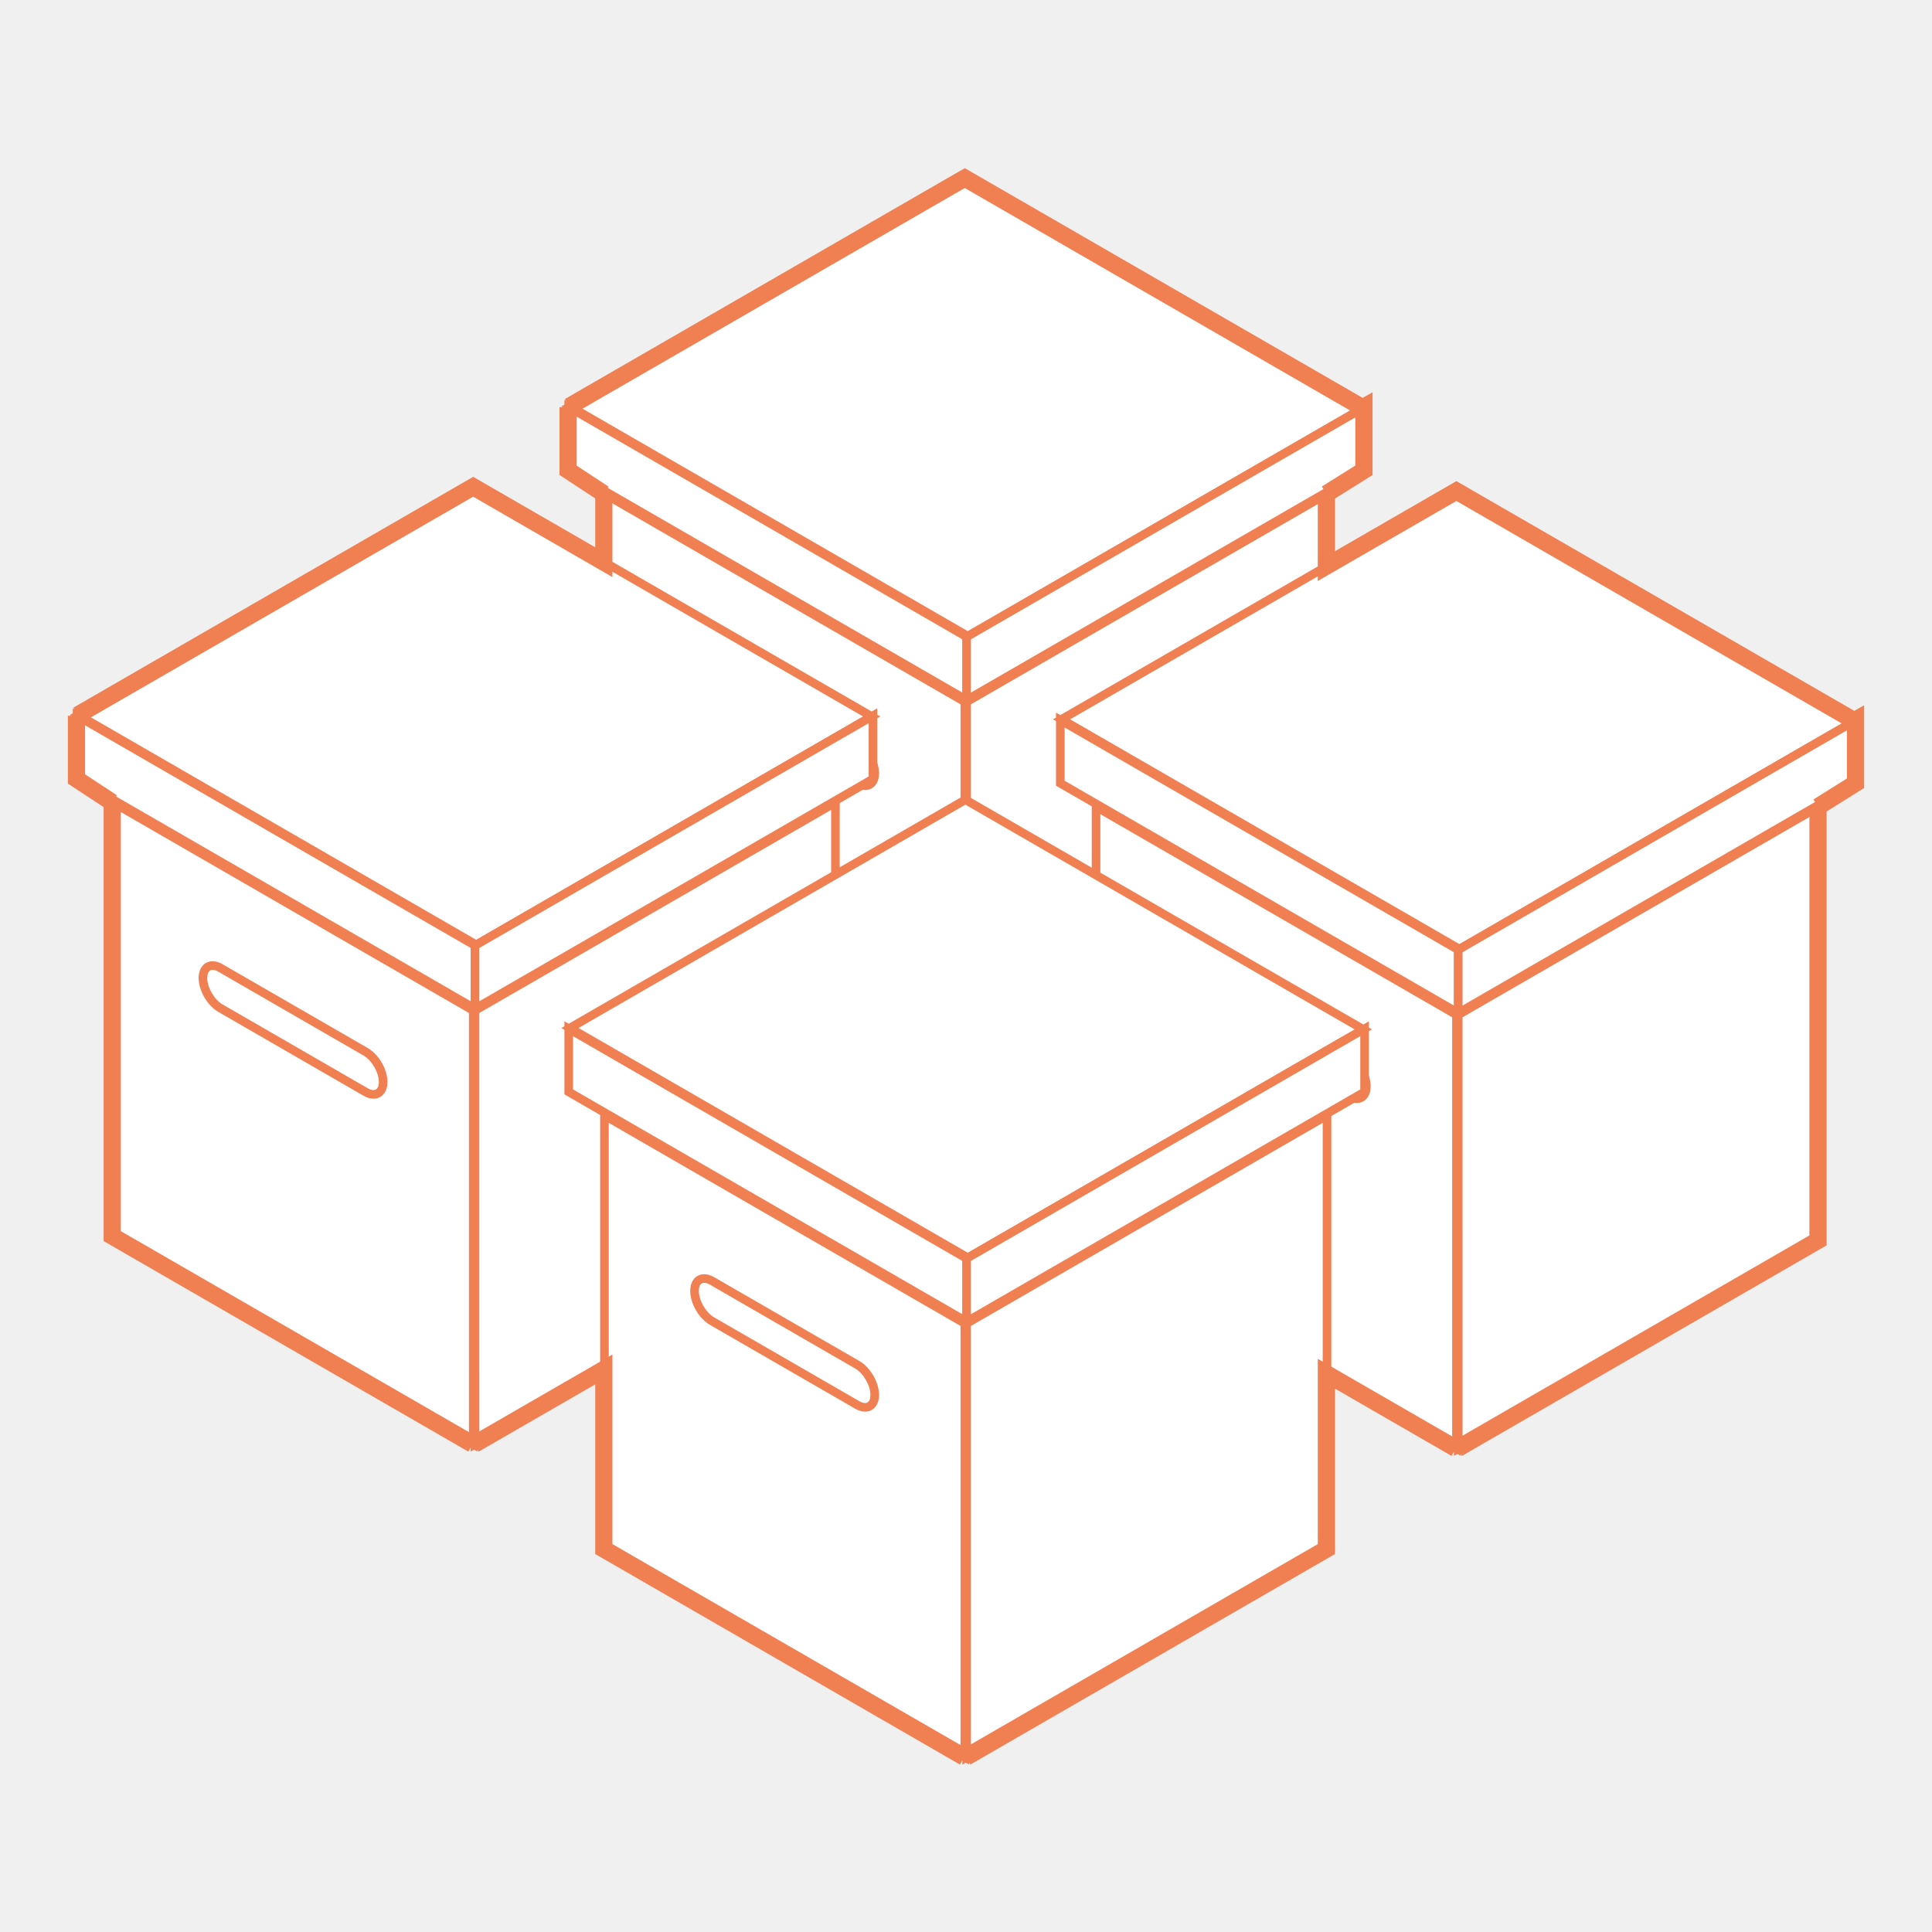
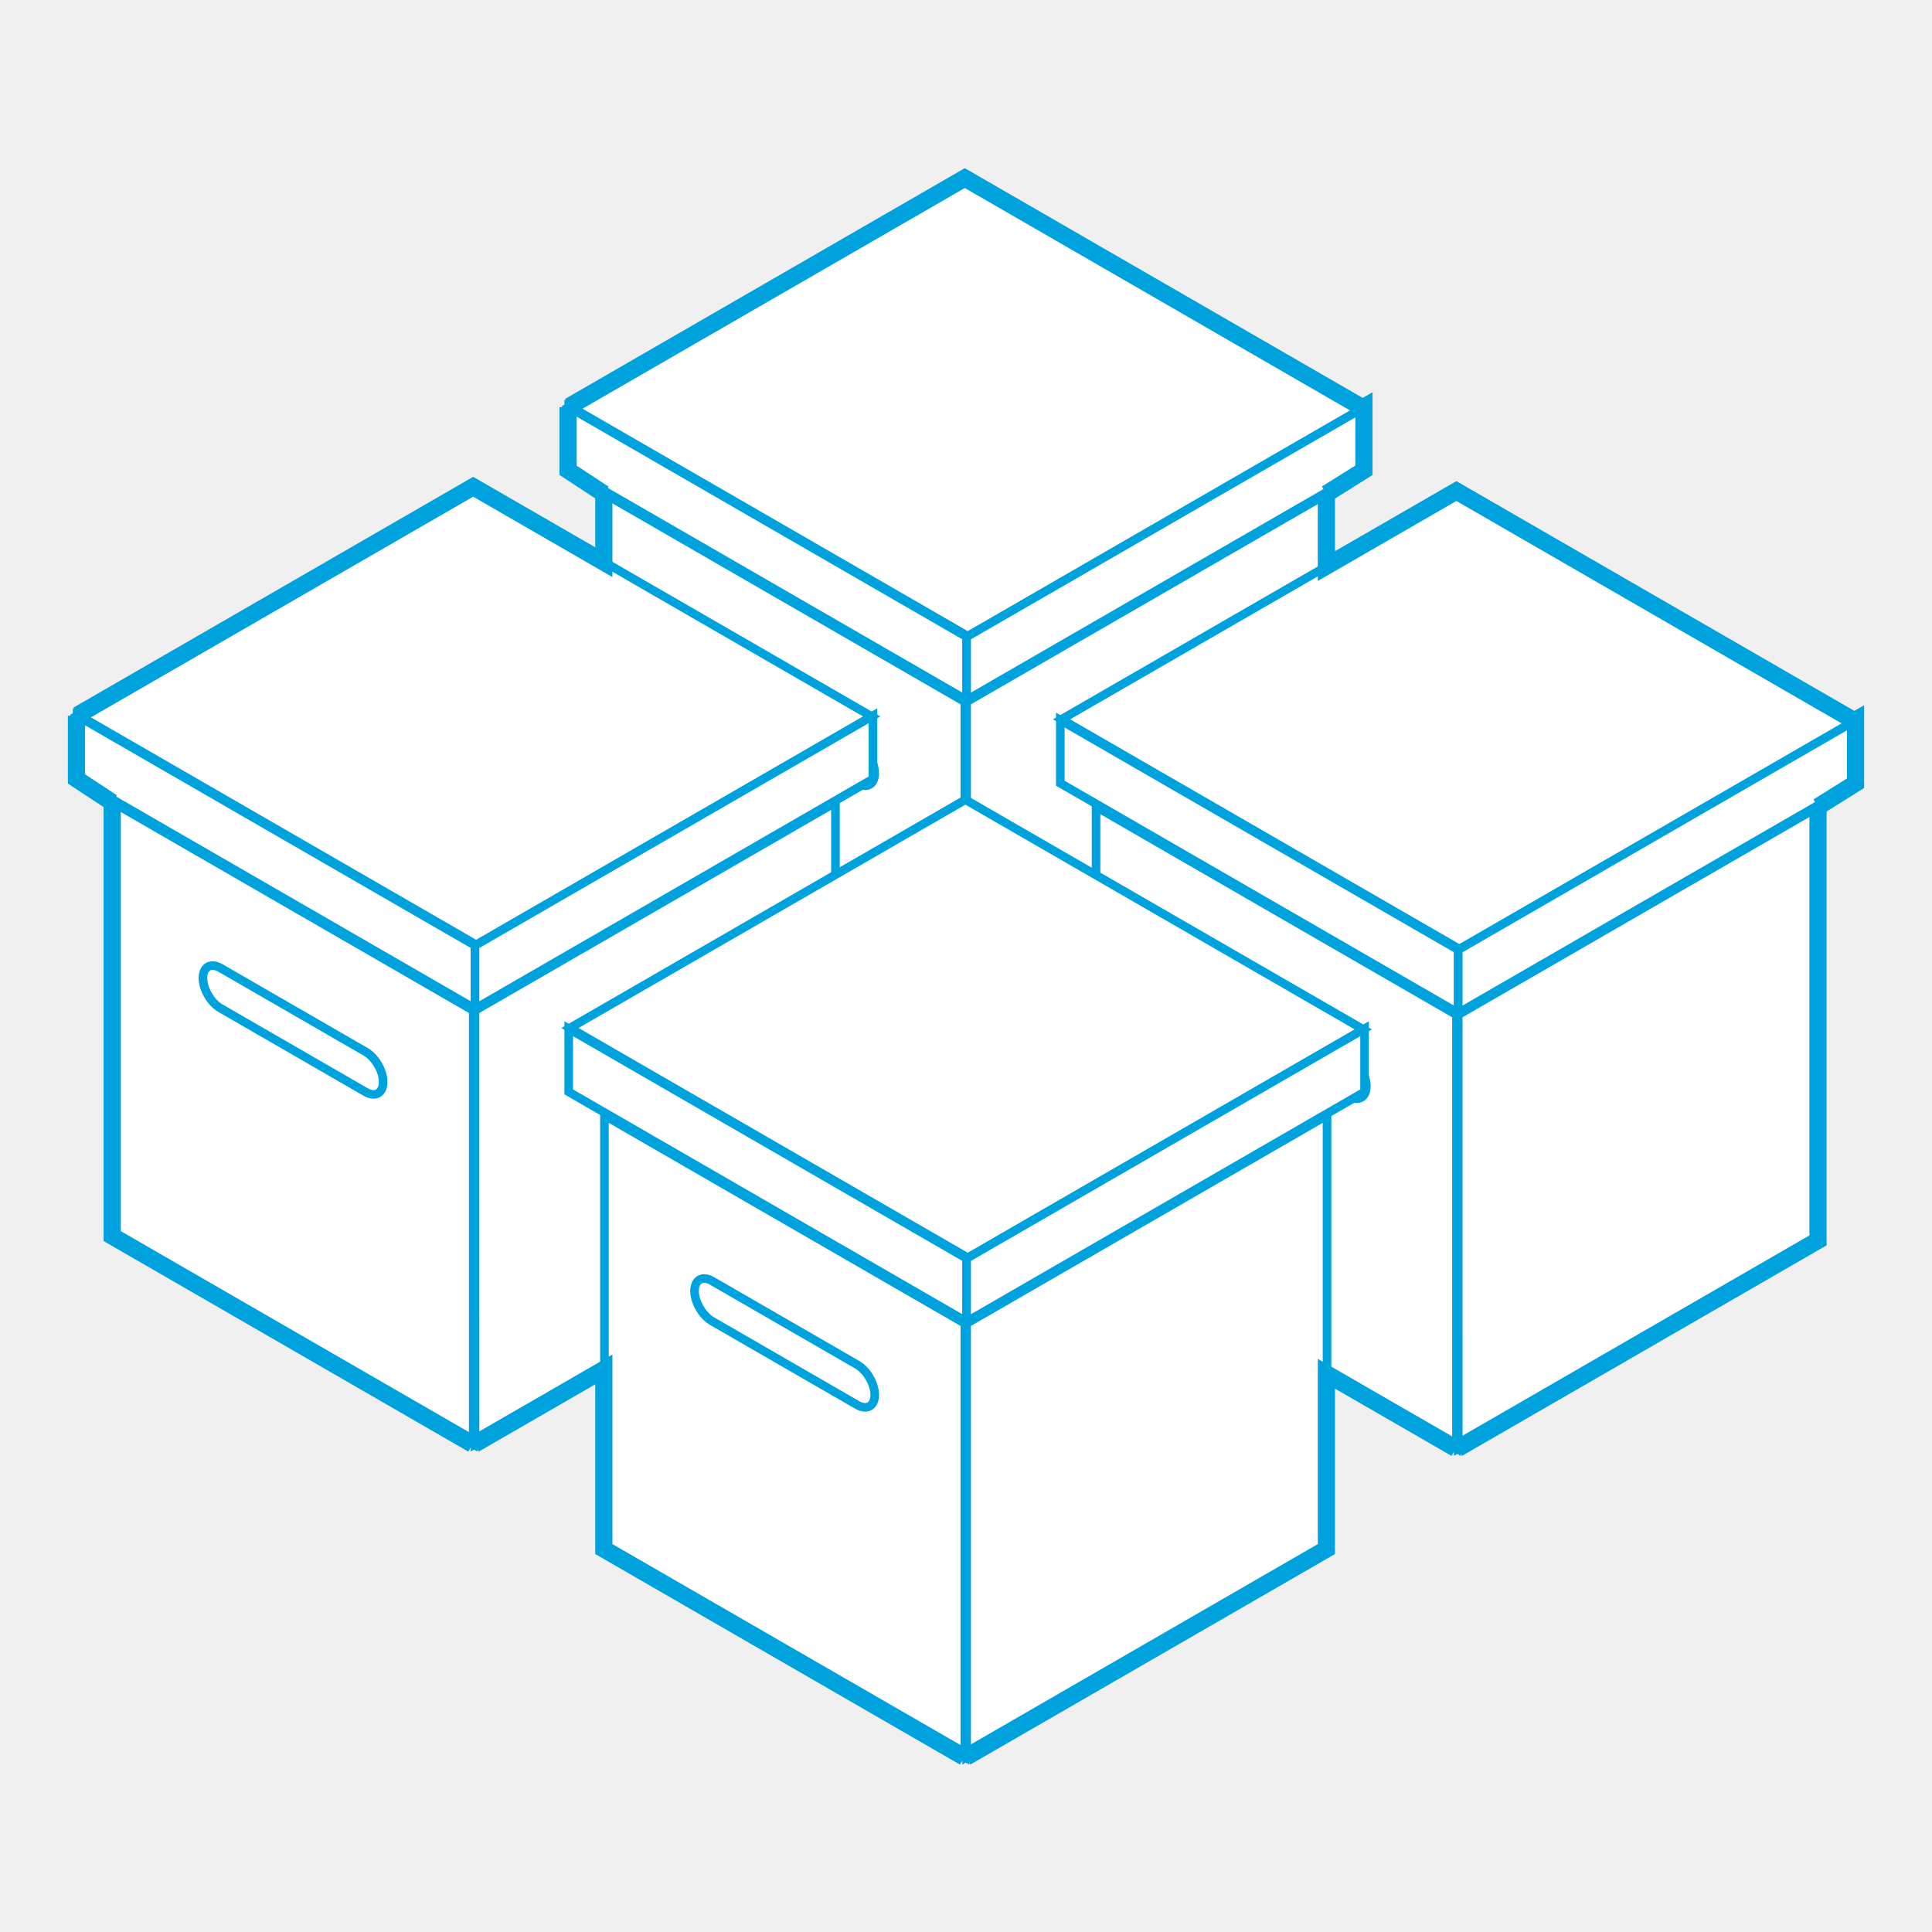
<svg xmlns="http://www.w3.org/2000/svg" version="1.1" id="Layer_2" x="0px" y="0px" width="1024px" height="1024px" viewBox="0 0 1024 1024" enable-background="new 0 0 1024 1024" xml:space="preserve">
  <g>
    <g>
      <g>
-         <polygon fill="#FFFFFF" points="512.992,337.171 302.079,215.393 511.687,94.387 722.588,216.159    " />
-         <path fill="#F07F52" d="M512.992,339.802l-215.47-124.409L511.687,91.756l215.46,124.403L512.992,339.802z M306.636,215.393     l206.356,119.146l205.035-118.38L511.687,97.019L306.636,215.393z" />
+         <polygon fill="#FFFFFF" points="512.991,337.171 302.079,215.393 511.687,94.387 722.588,216.159    " />
+         <path fill="#00A2DD" d="M512.991,339.802l-215.47-124.409L511.687,91.756l215.46,124.403L512.991,339.802z M306.636,215.393     l206.355,119.146l205.035-118.38L511.687,97.019L306.636,215.393z" />
      </g>
      <g>
        <polygon fill="#FFFFFF" points="512.334,371.031 301.427,249.26 301.427,215.77 512.334,337.541    " />
-         <path fill="#F07F52" d="M514.614,374.979L299.147,250.575v-38.752l215.466,124.403L514.614,374.979L514.614,374.979z      M303.705,247.944l206.349,119.14v-28.228L303.705,219.716V247.944z" />
+         <path fill="#00A2DD" d="M514.614,374.979L299.147,250.575v-38.753l215.466,124.403L514.614,374.979L514.614,374.979z      M303.705,247.944l206.349,119.141v-28.229l-206.349-119.14V247.944z" />
      </g>
      <g>
-         <polygon fill="#FFFFFF" points="723.246,249.26 512.334,371.031 512.334,337.541 723.246,215.77    " />
-         <path fill="#F07F52" d="M510.054,374.979v-38.753l1.14-0.656l214.333-123.747v38.752l-1.143,0.656L510.054,374.979z      M514.614,338.856v28.228l206.354-119.14v-28.229L514.614,338.856z" />
+         <polygon fill="#FFFFFF" points="723.245,249.26 512.334,371.031 512.334,337.541 723.245,215.77    " />
+         <path fill="#00A2DD" d="M510.054,374.979v-38.753l1.14-0.656l214.333-123.747v38.753l-1.143,0.655L510.054,374.979z      M514.614,338.856v28.229l206.354-119.141v-28.229L514.614,338.856z" />
      </g>
      <g>
-         <polygon fill="#FFFFFF" points="511.392,601.846 320.372,491.566 320.372,261.725 511.392,371.998    " />
-         <path fill="#F07F52" d="M513.671,605.789L318.093,492.882V257.778l195.578,112.904V605.789z M322.653,490.25l186.459,107.651     V373.314L322.653,265.672V490.25z" />
+         <polygon fill="#FFFFFF" points="511.392,601.846 320.371,491.566 320.371,261.725 511.392,371.998    " />
+         <path fill="#00A2DD" d="M513.671,605.788L318.093,492.882V257.778l195.578,112.904V605.788z M322.653,490.25l186.459,107.65     V373.314L322.653,265.672V490.25z" />
      </g>
      <g>
-         <polygon fill="#FFFFFF" points="703.353,491.566 512.334,601.846 512.326,371.998 703.353,261.725    " />
-         <path fill="#F07F52" d="M510.054,605.789l-0.006-235.105l195.584-112.904v235.104l-1.144,0.655L510.054,605.789z      M514.607,373.314l0.007,224.587l186.46-107.651V265.672L514.607,373.314z" />
+         <polygon fill="#FFFFFF" points="703.353,491.566 512.334,601.846 512.325,371.998 703.353,261.725    " />
+         <path fill="#00A2DD" d="M510.054,605.788l-0.006-235.104L705.632,257.78v235.104l-1.145,0.654L510.054,605.788z M514.607,373.314     l0.007,224.587l186.46-107.65V265.672L514.607,373.314z" />
      </g>
-       <path fill="#F07F52" d="M458.516,418.729c-1.702,0-3.488-0.53-5.303-1.579l-76.94-44.417    c-5.837-3.369-10.418-11.271-10.434-17.979c0.012-5.303,2.988-8.859,7.406-8.859c1.705,0,3.489,0.529,5.308,1.582l76.939,44.417    c5.844,3.379,10.421,11.281,10.421,17.992C465.912,415.175,462.94,418.729,458.516,418.729z M373.244,350.449    c-2.562,0-2.845,3.011-2.848,4.305c0.009,5.057,3.746,11.486,8.154,14.035l76.939,44.417c1.097,0.631,2.146,0.967,3.024,0.967    c2.562,0,2.838-2.999,2.838-4.289c0-5.062-3.727-11.495-8.142-14.048l-76.94-44.417    C375.174,350.785,374.125,350.449,373.244,350.449z" />
+       <path fill="#00A2DD" d="M458.516,418.729c-1.702,0-3.488-0.53-5.303-1.579l-76.94-44.417    c-5.837-3.369-10.418-11.271-10.434-17.979c0.012-5.303,2.987-8.859,7.405-8.859c1.705,0,3.489,0.529,5.309,1.582l76.938,44.417    c5.845,3.379,10.421,11.281,10.421,17.992C465.911,415.175,462.94,418.729,458.516,418.729z M373.243,350.449    c-2.562,0-2.845,3.011-2.848,4.305c0.009,5.057,3.746,11.485,8.154,14.035l76.938,44.416c1.098,0.632,2.146,0.968,3.024,0.968    c2.562,0,2.838-2.999,2.838-4.289c0-5.062-3.728-11.495-8.142-14.048l-76.94-44.417    C375.174,350.785,374.125,350.449,373.243,350.449z" />
    </g>
    <g>
      <g>
-         <polygon fill="#FFFFFF" points="773.555,503.039 562.641,381.261 772.247,260.262 983.15,382.027    " />
-         <path fill="#F07F52" d="M773.555,505.671l-1.137-0.659l-214.337-123.75l214.166-123.631l1.138,0.659l214.322,123.737     L773.555,505.671z M567.199,381.261l206.354,119.146l205.035-118.38L772.247,262.893L567.199,381.261z" />
+         <polygon fill="#FFFFFF" points="773.555,503.038 562.641,381.261 772.246,260.262 983.15,382.027    " />
+         <path fill="#00A2DD" d="M773.555,505.671l-1.137-0.659L558.08,381.262l214.166-123.631l1.139,0.659l214.321,123.736     L773.555,505.671z M567.198,381.261l206.354,119.146l205.035-118.38L772.246,262.893L567.198,381.261z" />
      </g>
      <g>
-         <polygon fill="#FFFFFF" points="772.895,536.906 561.989,415.128 561.989,381.645 772.895,503.409    " />
-         <path fill="#F07F52" d="M775.175,540.85L559.707,416.443v-38.746l215.468,124.396V540.85z M564.268,413.812l206.348,119.149     v-28.237L564.268,385.591V413.812z" />
+         <polygon fill="#FFFFFF" points="772.895,536.906 561.989,415.128 561.989,381.645 772.895,503.408    " />
+         <path fill="#00A2DD" d="M775.175,540.85L559.706,416.443v-38.746l215.469,124.396V540.85z M564.268,413.812l206.348,119.149     v-28.237L564.268,385.591V413.812z" />
      </g>
      <g>
-         <polygon fill="#FFFFFF" points="983.802,415.128 772.895,536.906 772.895,503.409 983.802,381.645    " />
-         <path fill="#F07F52" d="M770.615,540.85v-38.756l1.144-0.656l214.324-123.74v38.746l-1.145,0.656L770.615,540.85z      M775.175,504.725v28.237l206.348-119.149v-28.222L775.175,504.725z" />
+         <polygon fill="#FFFFFF" points="983.802,415.128 772.895,536.906 772.895,503.408 983.802,381.645    " />
+         <path fill="#00A2DD" d="M770.615,540.85v-38.756l1.145-0.656l214.323-123.74v38.746l-1.145,0.656L770.615,540.85z      M775.175,504.725v28.237l206.348-119.149v-28.222L775.175,504.725z" />
      </g>
      <g>
-         <polygon fill="#FFFFFF" points="771.952,767.715 580.934,657.434 580.934,427.594 771.952,537.873    " />
-         <path fill="#F07F52" d="M774.233,771.657L578.655,658.746v-235.1L774.233,536.56V771.657L774.233,771.657z M583.214,656.121     l186.46,107.648V539.186L583.214,431.54V656.121z" />
+         <polygon fill="#FFFFFF" points="771.951,767.715 580.934,657.434 580.934,427.594 771.951,537.872    " />
+         <path fill="#00A2DD" d="M774.233,771.656L578.655,658.745v-235.1L774.233,536.56V771.656L774.233,771.656z M583.214,656.12     l186.46,107.648V539.186l-186.46-107.646V656.12z" />
      </g>
      <g>
-         <polygon fill="#FFFFFF" points="963.913,657.434 772.895,767.715 772.889,537.873 963.913,427.594    " />
-         <path fill="#F07F52" d="M770.615,771.657l-0.006-235.097l195.584-112.914v235.1L770.615,771.657z M775.168,539.186l0.007,224.584     l186.46-107.648V431.54L775.168,539.186z" />
+         <polygon fill="#FFFFFF" points="963.912,657.434 772.895,767.715 772.889,537.872 963.912,427.594    " />
+         <path fill="#00A2DD" d="M770.615,771.656l-0.006-235.097l195.584-112.914v235.1L770.615,771.656z M775.168,539.186l0.007,224.584     l186.46-107.648V431.539L775.168,539.186z" />
      </g>
-       <path fill="#F07F52" d="M719.076,584.602c-1.701,0-3.49-0.534-5.307-1.583l-76.934-44.411    c-5.848-3.372-10.432-11.278-10.438-17.991c0.007-5.294,2.983-8.854,7.41-8.854c1.702,0,3.485,0.534,5.301,1.582l76.939,44.424    c5.847,3.385,10.425,11.285,10.425,17.984C726.475,581.048,723.504,584.602,719.076,584.602z M633.81,516.32    c-2.568,0-2.851,3.009-2.851,4.296c0.006,5.062,3.735,11.498,8.15,14.048l76.939,44.41c1.104,0.635,2.147,0.975,3.026,0.975    c2.562,0,2.838-3.001,2.838-4.295c0-5.057-3.729-11.485-8.145-14.042l-76.935-44.424C635.739,516.653,634.69,516.32,633.81,516.32    z" />
+       <path fill="#00A2DD" d="M719.075,584.602c-1.7,0-3.489-0.534-5.307-1.583l-76.935-44.411    c-5.848-3.372-10.432-11.278-10.438-17.991c0.007-5.294,2.983-8.854,7.41-8.854c1.702,0,3.484,0.534,5.301,1.582l76.939,44.424    c5.847,3.385,10.425,11.285,10.425,17.983C726.475,581.048,723.504,584.602,719.075,584.602z M633.81,516.32    c-2.568,0-2.851,3.009-2.851,4.296c0.006,5.062,3.734,11.498,8.149,14.048l76.939,44.41c1.104,0.636,2.146,0.976,3.025,0.976    c2.562,0,2.838-3.001,2.838-4.295c0-5.058-3.729-11.485-8.145-14.042l-76.935-44.425C635.739,516.653,634.69,516.32,633.81,516.32    z" />
    </g>
    <g>
      <g>
        <polygon fill="#FFFFFF" points="252.432,500.766 41.525,378.988 251.125,257.982 462.026,379.754    " />
-         <path fill="#F07F52" d="M252.432,503.397L36.969,378.988l214.157-123.637l215.456,124.402L252.432,503.397z M46.08,378.988     l206.352,119.147L457.47,379.754L251.125,260.613L46.08,378.988z" />
+         <path fill="#00A2DD" d="M252.432,503.397L36.969,378.988l214.157-123.637l215.455,124.402L252.432,503.397z M46.08,378.988     l206.352,119.147L457.47,379.754L251.125,260.613L46.08,378.988z" />
      </g>
      <g>
        <polygon fill="#FFFFFF" points="251.779,534.634 40.865,412.854 40.865,379.364 251.779,501.136    " />
-         <path fill="#F07F52" d="M254.058,538.576L38.586,414.17v-38.752L254.058,499.82V538.576z M43.145,411.539l206.354,119.15v-28.237     L43.145,383.312V411.539z" />
+         <path fill="#00A2DD" d="M254.058,538.575L38.586,414.17v-38.752L254.058,499.82V538.575z M43.145,411.538l206.354,119.15v-28.237     L43.145,383.312V411.538z" />
      </g>
      <g>
        <polygon fill="#FFFFFF" points="462.686,412.854 251.779,534.634 251.779,501.136 462.686,379.364    " />
-         <path fill="#F07F52" d="M249.499,538.576V499.82l1.14-0.656l214.326-123.746v38.752l-1.141,0.656L249.499,538.576z      M254.058,502.452v28.237l206.348-119.15v-28.228L254.058,502.452z" />
+         <path fill="#00A2DD" d="M249.499,538.575V499.82l1.14-0.656l214.326-123.745v38.752l-1.142,0.655L249.499,538.575z      M254.058,502.451v28.237l206.348-119.15v-28.228L254.058,502.451z" />
      </g>
      <g>
-         <polygon fill="#FFFFFF" points="250.83,765.44 59.811,655.161 59.811,425.32 250.83,535.6    " />
-         <path fill="#F07F52" d="M253.11,769.385L57.531,656.474V421.373L253.11,534.287V769.385z M62.091,653.849L248.55,761.497V536.912     L62.091,429.267V653.849z" />
+         <polygon fill="#FFFFFF" points="250.83,765.44 59.811,655.16 59.811,425.32 250.83,535.6    " />
+         <path fill="#00A2DD" d="M253.11,769.385L57.531,656.474V421.372L253.11,534.286V769.385z M62.091,653.849L248.55,761.496V536.911     L62.091,429.267V653.849z" />
      </g>
      <g>
-         <polygon fill="#FFFFFF" points="442.79,655.161 251.779,765.44 251.766,535.6 442.79,425.32    " />
-         <path fill="#F07F52" d="M249.499,769.385l-0.014-235.099L445.07,421.373v235.102L249.499,769.385z M254.046,536.912     l0.012,224.585l186.454-107.647V429.267L254.046,536.912z" />
+         <polygon fill="#FFFFFF" points="442.789,655.16 251.779,765.44 251.766,535.6 442.789,425.32    " />
+         <path fill="#00A2DD" d="M249.499,769.385l-0.015-235.1L445.07,421.372v235.103L249.499,769.385z M254.046,536.911l0.012,224.585     L440.512,653.85V429.267L254.046,536.911z" />
      </g>
-       <path fill="#F07F52" d="M197.961,582.328c-1.708,0-3.495-0.533-5.311-1.583l-76.939-44.417    c-5.834-3.358-10.418-11.26-10.435-17.979c0.014-5.304,2.989-8.861,7.407-8.861c1.705,0,3.489,0.531,5.308,1.583l76.939,44.423    c5.846,3.379,10.427,11.278,10.427,17.985C205.358,578.773,202.385,582.328,197.961,582.328z M112.684,514.046    c-2.562,0-2.845,3.011-2.848,4.305c0.009,5.061,3.743,11.491,8.15,14.035l76.943,44.417c1.099,0.634,2.147,0.974,3.03,0.974    c2.562,0,2.838-3.002,2.838-4.296c0-5.056-3.73-11.485-8.148-14.042l-76.939-44.423    C114.612,514.382,113.563,514.046,112.684,514.046z" />
+       <path fill="#00A2DD" d="M197.961,582.327c-1.708,0-3.495-0.532-5.312-1.583l-76.938-44.417    c-5.834-3.357-10.418-11.26-10.436-17.979c0.015-5.304,2.989-8.861,7.407-8.861c1.705,0,3.489,0.531,5.309,1.583l76.938,44.423    c5.846,3.38,10.427,11.278,10.427,17.985C205.358,578.773,202.385,582.327,197.961,582.327z M112.684,514.046    c-2.562,0-2.845,3.011-2.848,4.305c0.009,5.061,3.743,11.491,8.149,14.035l76.943,44.417c1.099,0.634,2.147,0.974,3.03,0.974    c2.562,0,2.838-3.002,2.838-4.296c0-5.056-3.73-11.485-8.148-14.042l-76.938-44.423    C114.612,514.382,113.563,514.046,112.684,514.046z" />
    </g>
    <g>
      <g>
-         <polygon fill="#FFFFFF" points="512.992,666.635 302.079,544.856 511.687,423.857 722.588,545.622    " />
-         <path fill="#F07F52" d="M512.992,669.266l-215.47-124.409l214.163-123.631l215.46,124.396L512.992,669.266z M306.636,544.856     l206.356,119.146l205.035-118.382L511.687,426.488L306.636,544.856z" />
+         <polygon fill="#FFFFFF" points="512.991,666.635 302.079,544.856 511.687,423.857 722.588,545.621    " />
+         <path fill="#00A2DD" d="M512.991,669.266l-215.47-124.409l214.163-123.631l215.46,124.396L512.991,669.266z M306.636,544.856     l206.355,119.146l205.035-118.383l-206.34-119.132L306.636,544.856z" />
      </g>
      <g>
        <polygon fill="#FFFFFF" points="512.334,700.502 301.427,578.723 301.427,545.239 512.334,667.011    " />
-         <path fill="#F07F52" d="M514.614,704.445l-215.466-124.41v-38.738l215.466,124.401V704.445z M303.705,577.41l206.349,119.147     v-28.234l-206.349-119.14V577.41z" />
+         <path fill="#00A2DD" d="M514.614,704.445l-215.466-124.41v-38.737l215.466,124.4V704.445z M303.705,577.409l206.349,119.147     v-28.234l-206.349-119.14V577.409z" />
      </g>
      <g>
-         <polygon fill="#FFFFFF" points="723.246,578.723 512.334,700.502 512.334,667.011 723.246,545.239    " />
-         <path fill="#F07F52" d="M510.054,704.445v-38.747l215.473-124.401v38.738L510.054,704.445z M514.614,668.323v28.234     L720.967,577.41v-28.228L514.614,668.323z" />
+         <polygon fill="#FFFFFF" points="723.245,578.723 512.334,700.502 512.334,667.011 723.245,545.239    " />
+         <path fill="#00A2DD" d="M510.054,704.445v-38.747l215.473-124.4v38.737L510.054,704.445z M514.614,668.323v28.234     l206.354-119.147v-28.228L514.614,668.323z" />
      </g>
      <g>
-         <polygon fill="#FFFFFF" points="511.392,931.315 320.372,821.035 320.372,591.188 511.392,701.469    " />
-         <path fill="#F07F52" d="M513.671,935.26L318.093,822.348V587.245l195.578,112.911V935.26z M322.653,819.723l186.459,107.647     V702.78L322.653,595.134V819.723z" />
+         <polygon fill="#FFFFFF" points="511.392,931.315 320.371,821.034 320.371,591.188 511.392,701.469    " />
+         <path fill="#00A2DD" d="M513.671,935.26L318.093,822.348V587.244l195.578,112.911V935.26z M322.653,819.723l186.459,107.646     V702.78L322.653,595.134V819.723z" />
      </g>
      <g>
-         <polygon fill="#FFFFFF" points="703.353,821.035 512.334,931.315 512.326,701.469 703.353,591.188    " />
-         <path fill="#F07F52" d="M510.054,935.26l-0.006-235.104l195.584-112.911v235.104L510.054,935.26z M514.607,702.78l0.007,224.591     l186.46-107.647v-224.59L514.607,702.78z" />
+         <polygon fill="#FFFFFF" points="703.353,821.034 512.334,931.315 512.325,701.469 703.353,591.188    " />
+         <path fill="#00A2DD" d="M510.054,935.26l-0.006-235.104l195.584-112.911v235.104L510.054,935.26z M514.607,702.78l0.007,224.591     l186.46-107.646v-224.59L514.607,702.78z" />
      </g>
-       <path fill="#F07F52" d="M458.522,748.196c-1.708,0-3.495-0.534-5.31-1.583l-76.94-44.41c-5.837-3.373-10.418-11.266-10.434-17.979    c0.012-5.307,2.988-8.86,7.406-8.86c1.705,0,3.489,0.533,5.308,1.582l76.939,44.417c5.844,3.379,10.421,11.285,10.421,17.992    C465.912,744.642,462.943,748.196,458.522,748.196z M373.244,679.923c-2.562,0-2.845,3.008-2.848,4.302    c0.009,5.056,3.746,11.484,8.154,14.035l76.939,44.411c1.1,0.635,2.148,0.974,3.03,0.974c2.556,0,2.832-3.002,2.832-4.289    c0-5.062-3.727-11.492-8.142-14.048l-76.94-44.418C375.174,680.256,374.125,679.923,373.244,679.923z" />
+       <path fill="#00A2DD" d="M458.522,748.196c-1.708,0-3.495-0.534-5.31-1.583l-76.94-44.41c-5.837-3.373-10.418-11.266-10.434-17.979    c0.012-5.308,2.987-8.86,7.405-8.86c1.705,0,3.489,0.533,5.309,1.582l76.938,44.417c5.845,3.379,10.421,11.285,10.421,17.992    C465.911,744.642,462.943,748.196,458.522,748.196z M373.243,679.923c-2.562,0-2.845,3.008-2.848,4.302    c0.009,5.056,3.746,11.484,8.154,14.035l76.938,44.411c1.101,0.635,2.148,0.974,3.03,0.974c2.556,0,2.832-3.002,2.832-4.289    c0-5.062-3.728-11.492-8.142-14.048l-76.94-44.418C375.174,680.256,374.125,679.923,373.243,679.923z" />
    </g>
  </g>
  <g>
-     <polygon fill="#F07F52" points="317.533,265.531 296.538,251.715 296.538,215.77 305.65,215.77 305.65,246.804 322.546,257.92  " />
-     <polygon fill="#F07F52" points="705.438,265.587 700.602,257.863 718.355,246.738 718.355,219.167 511.354,99.649 304.027,219.34    299.467,211.446 511.354,89.125 722.255,210.894 727.474,207.889 727.474,251.781  " />
-     <path fill="#F07F52" d="M514.281,935.26l-2.75-4.761l-2.75,4.761L315.484,823.668v-89.935l-61.759,35.651l-4.559-7.889   l75.43-43.551v100.458L511.53,926.322l186.932-107.918v-98.19L773.9,763.77l-4.559,7.888l-61.763-35.655v87.666L514.281,935.26z    M965.998,431.456l-4.836-7.724l17.747-11.125v-27.574L771.914,265.524l-73.453,42.4v-46.2h9.117v30.413L771.914,255   l210.907,121.766l5.206-2.975v43.858L965.998,431.456z M56.973,429.127l-20.997-13.815v-35.946h5.433l-2.496-4.323l211.88-122.32   l64.69,37.353v-28.347h9.112v44.134l-73.803-42.614L45.088,381.999v28.4l16.896,11.115L56.973,429.127z" />
-     <polygon fill="#F07F52" points="774.842,771.657 770.281,763.77 959.022,654.803 959.022,427.594 968.141,427.594 968.141,660.065     " />
-     <polygon fill="#F07F52" points="248.218,769.385 54.923,657.793 54.923,425.32 64.034,425.32 64.034,652.529 252.777,761.497  " />
+     <polygon fill="#00A2DD" points="317.532,265.531 296.538,251.715 296.538,215.77 305.65,215.77 305.65,246.804 322.546,257.92  " />
+     <polygon fill="#00A2DD" points="705.438,265.587 700.602,257.863 718.355,246.738 718.355,219.167 511.354,99.649 304.027,219.34    299.467,211.446 511.354,89.125 722.255,210.894 727.474,207.889 727.474,251.781  " />
+     <path fill="#00A2DD" d="M514.281,935.26l-2.75-4.762l-2.75,4.762L315.484,823.668v-89.936l-61.759,35.651l-4.559-7.89l75.43-43.551   v100.458l186.934,107.92l186.933-107.918v-98.189L773.9,763.77l-4.559,7.888l-61.764-35.654v87.666L514.281,935.26z    M965.997,431.455l-4.836-7.724l17.747-11.125v-27.573l-206.995-119.51l-73.452,42.4v-46.2h9.116v30.413L771.913,255   l210.907,121.766l5.206-2.975v43.857L965.997,431.455z M56.973,429.127l-20.997-13.815v-35.945h5.434l-2.496-4.323l211.88-122.32   l64.689,37.354v-28.348h9.112v44.134l-73.803-42.613L45.088,381.999v28.399l16.896,11.115L56.973,429.127z" />
+     <polygon fill="#00A2DD" points="774.842,771.656 770.281,763.77 959.022,654.803 959.022,427.594 968.141,427.594 968.141,660.065     " />
+     <polygon fill="#00A2DD" points="248.218,769.385 54.923,657.793 54.923,425.32 64.034,425.32 64.034,652.529 252.777,761.496  " />
  </g>
</svg>
